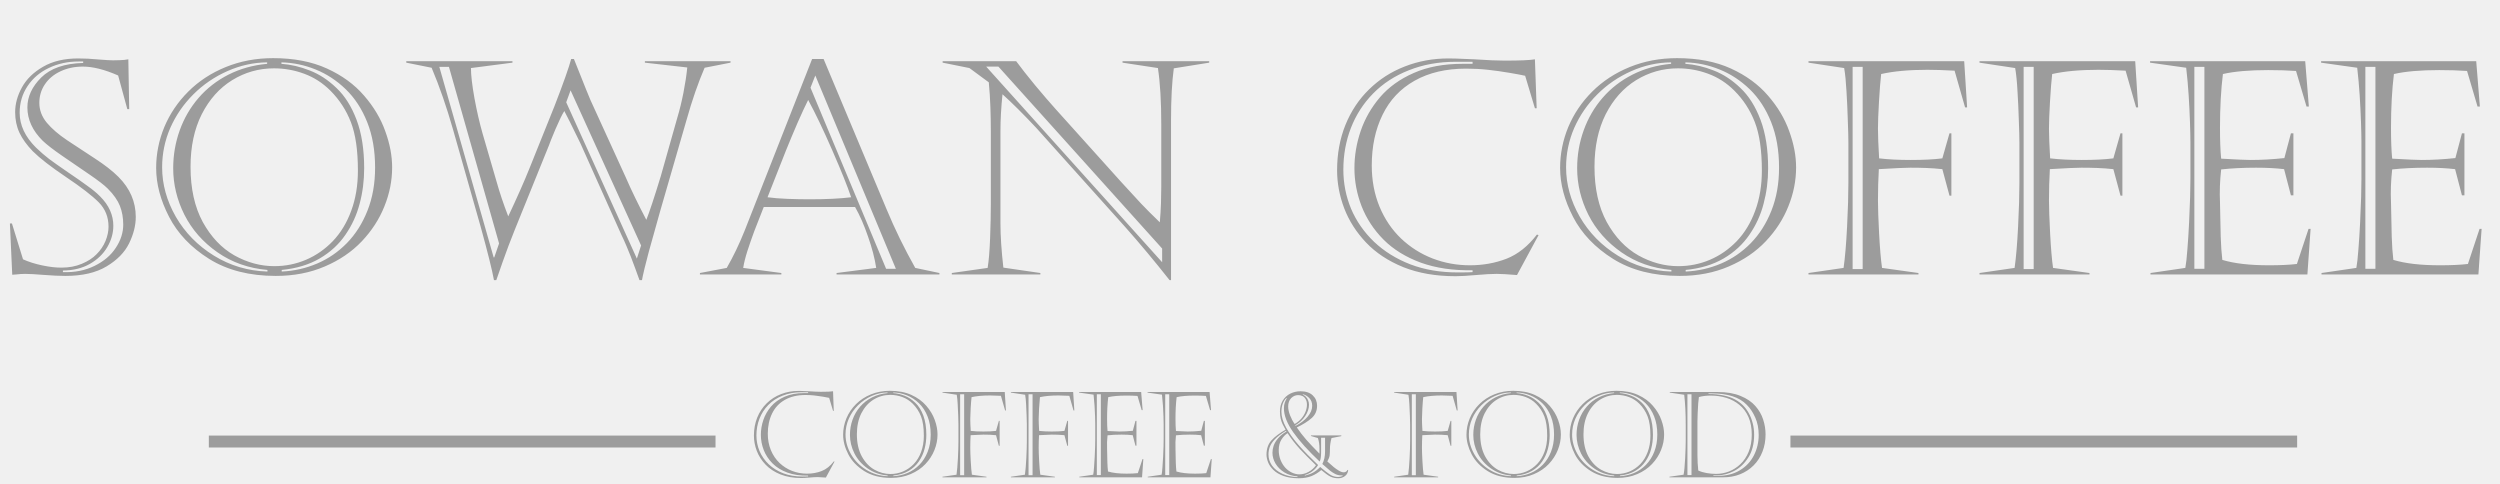
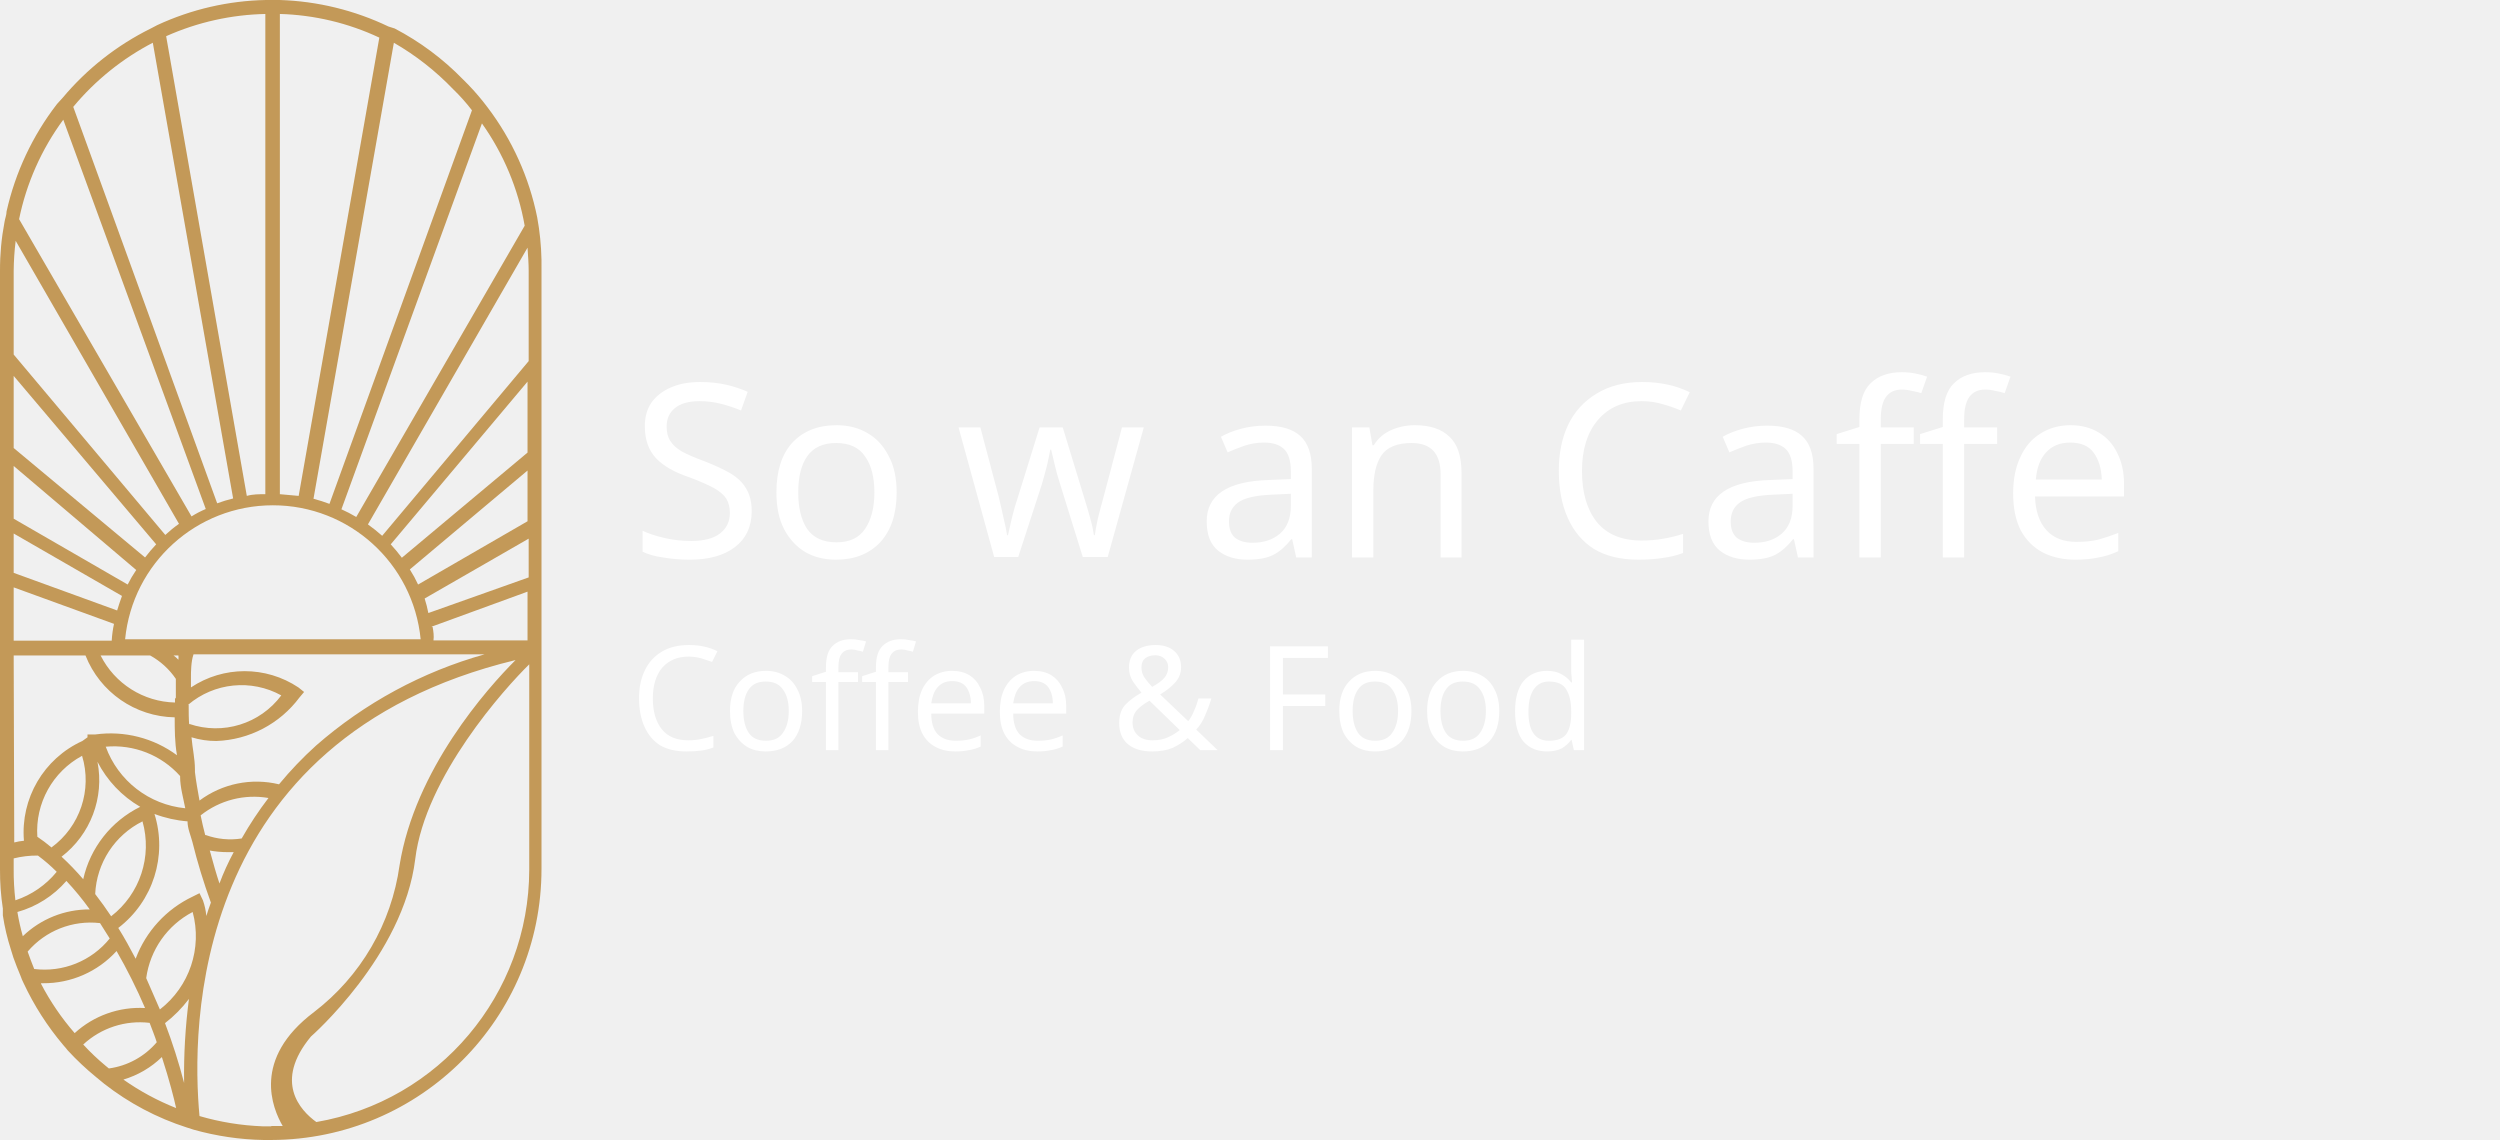
- <svg xmlns="http://www.w3.org/2000/svg" width="419" height="81" viewBox="0 0 419 81" fill="none">
-   <path d="M35 74L119.921 74" stroke="#9C9C9C" stroke-width="2" stroke-miterlimit="10" />
-   <path d="M300.079 74H385" stroke="#9C9C9C" stroke-width="2" stroke-miterlimit="10" />
-   <path d="M135.439 65.742H134.297C133.164 65.742 132.122 65.931 131.172 66.309C130.228 66.68 129.427 67.201 128.77 67.871C128.118 68.535 127.624 69.303 127.285 70.176C126.947 71.048 126.777 71.982 126.777 72.978C126.777 73.89 126.95 74.762 127.295 75.596C127.646 76.422 128.161 77.162 128.838 77.812C129.521 78.457 130.335 78.962 131.279 79.326C132.223 79.684 133.278 79.863 134.443 79.863C134.964 79.863 135.296 79.857 135.439 79.844V79.717C134.144 79.743 132.988 79.574 131.973 79.209C130.964 78.838 130.13 78.324 129.473 77.666C128.815 77.002 128.324 76.253 127.998 75.42C127.679 74.587 127.52 73.74 127.52 72.881C127.52 72.034 127.66 71.201 127.939 70.381C128.219 69.561 128.649 68.809 129.229 68.125C129.814 67.441 130.57 66.898 131.494 66.494C132.419 66.084 133.506 65.879 134.756 65.879H135.439V65.742ZM139.863 77.363L138.418 80.039C137.793 79.987 137.34 79.961 137.061 79.961C136.715 79.961 136.25 79.987 135.664 80.039C135.078 80.091 134.622 80.117 134.297 80.117C132.982 80.117 131.816 79.915 130.801 79.512C129.792 79.102 128.958 78.551 128.301 77.861C127.643 77.165 127.155 76.4 126.836 75.566C126.517 74.727 126.357 73.877 126.357 73.018C126.357 71.917 126.543 70.905 126.914 69.981C127.292 69.049 127.822 68.252 128.506 67.588C129.189 66.917 129.987 66.406 130.898 66.055C131.81 65.697 132.79 65.518 133.838 65.518C134.111 65.518 134.284 65.521 134.355 65.527C134.427 65.527 134.583 65.534 134.824 65.547C135.065 65.553 135.309 65.563 135.557 65.576C136.436 65.635 137.109 65.664 137.578 65.664C138.62 65.664 139.3 65.635 139.619 65.576L139.736 68.857H139.619L138.965 66.68C138.77 66.634 138.424 66.569 137.93 66.484C137.435 66.4 136.95 66.331 136.475 66.279C136.006 66.227 135.514 66.201 135 66.201C133.659 66.201 132.51 66.471 131.553 67.012C130.602 67.546 129.886 68.307 129.404 69.297C128.923 70.28 128.682 71.413 128.682 72.695C128.682 73.691 128.854 74.609 129.199 75.449C129.544 76.283 130.026 76.995 130.645 77.588C131.263 78.174 131.966 78.62 132.754 78.926C133.548 79.232 134.385 79.385 135.264 79.385C136.136 79.385 136.953 79.238 137.715 78.945C138.477 78.646 139.157 78.106 139.756 77.324L139.863 77.363ZM149.15 65.498C150.537 65.498 151.738 65.729 152.754 66.191C153.77 66.654 154.6 67.259 155.244 68.008C155.895 68.757 156.37 69.554 156.67 70.4C156.976 71.24 157.129 72.047 157.129 72.822C157.129 73.708 156.956 74.577 156.611 75.43C156.273 76.283 155.768 77.064 155.098 77.773C154.434 78.477 153.607 79.04 152.617 79.463C151.634 79.886 150.537 80.098 149.326 80.098C147.575 80.098 146.09 79.72 144.873 78.965C143.656 78.203 142.757 77.262 142.178 76.143C141.598 75.023 141.309 73.929 141.309 72.861C141.309 71.917 141.491 71.003 141.855 70.117C142.227 69.232 142.76 68.441 143.457 67.744C144.16 67.041 145 66.491 145.977 66.094C146.953 65.697 148.011 65.498 149.15 65.498ZM149.209 66.182C148.2 66.182 147.266 66.445 146.406 66.973C145.553 67.5 144.873 68.262 144.365 69.258C143.864 70.254 143.613 71.429 143.613 72.783C143.613 74.242 143.887 75.475 144.434 76.484C144.987 77.487 145.693 78.232 146.553 78.721C147.419 79.203 148.311 79.443 149.229 79.443C149.977 79.443 150.687 79.3 151.357 79.014C152.028 78.727 152.627 78.311 153.154 77.764C153.682 77.21 154.092 76.533 154.385 75.732C154.684 74.925 154.834 74.027 154.834 73.037C154.834 71.683 154.678 70.602 154.365 69.795C154.053 68.988 153.594 68.281 152.988 67.676C152.474 67.162 151.888 66.784 151.23 66.543C150.579 66.302 149.906 66.182 149.209 66.182ZM149.707 65.781V65.879C150.339 65.924 150.973 66.074 151.611 66.328C152.249 66.576 152.845 66.966 153.398 67.5C153.958 68.027 154.408 68.74 154.746 69.639C155.085 70.537 155.254 71.618 155.254 72.881C155.254 73.708 155.153 74.499 154.951 75.254C154.756 76.009 154.437 76.706 153.994 77.344C153.558 77.982 152.985 78.509 152.275 78.926C151.566 79.342 150.716 79.6 149.727 79.697V79.805C150.56 79.766 151.351 79.587 152.1 79.268C152.848 78.949 153.512 78.493 154.092 77.9C154.678 77.301 155.14 76.572 155.479 75.713C155.817 74.853 155.986 73.897 155.986 72.842C155.986 71.689 155.811 70.674 155.459 69.795C155.107 68.909 154.629 68.174 154.023 67.588C153.418 67.002 152.744 66.559 152.002 66.26C151.266 65.96 150.501 65.801 149.707 65.781ZM148.75 65.879V65.781C147.839 65.788 146.95 65.983 146.084 66.367C145.218 66.751 144.456 67.272 143.799 67.93C143.141 68.587 142.627 69.336 142.256 70.176C141.891 71.016 141.709 71.898 141.709 72.822C141.709 73.955 142.015 75.059 142.627 76.133C143.245 77.201 144.098 78.07 145.186 78.74C146.273 79.411 147.467 79.766 148.77 79.805V79.697C147.507 79.587 146.39 79.193 145.42 78.516C144.45 77.838 143.711 76.999 143.203 75.996C142.702 74.993 142.451 73.955 142.451 72.881C142.451 71.995 142.598 71.146 142.891 70.332C143.184 69.518 143.607 68.792 144.16 68.154C144.714 67.516 145.381 66.999 146.162 66.602C146.95 66.204 147.812 65.963 148.75 65.879ZM160.918 66.084V79.639H161.592V66.084H160.918ZM157.959 65.703H168.398L168.594 68.799H168.457L167.754 66.338C167.031 66.299 166.426 66.279 165.938 66.279C164.707 66.279 163.672 66.374 162.832 66.562C162.78 67.012 162.731 67.63 162.686 68.418C162.64 69.206 162.617 69.808 162.617 70.225C162.617 70.68 162.643 71.344 162.695 72.217C163.301 72.288 164.007 72.324 164.814 72.324C165.667 72.324 166.374 72.288 166.934 72.217L167.412 70.537H167.539V74.717H167.412L166.934 72.939C166.562 72.9 166.204 72.874 165.859 72.861C165.521 72.848 165.166 72.842 164.795 72.842C164.443 72.842 163.737 72.874 162.676 72.939C162.637 73.623 162.617 74.323 162.617 75.039C162.617 75.54 162.643 76.286 162.695 77.275C162.747 78.258 162.812 79.02 162.891 79.561L165.332 79.902V80H157.959V79.902L160.312 79.561C160.41 78.877 160.488 77.956 160.547 76.797C160.605 75.638 160.635 74.665 160.635 73.877V71.162C160.635 70.824 160.622 70.326 160.596 69.668C160.576 69.004 160.547 68.359 160.508 67.734C160.475 67.103 160.423 66.579 160.352 66.162L157.959 65.801V65.703ZM172.383 66.084V79.639H173.057V66.084H172.383ZM169.424 65.703H179.863L180.059 68.799H179.922L179.219 66.338C178.496 66.299 177.891 66.279 177.402 66.279C176.172 66.279 175.137 66.374 174.297 66.562C174.245 67.012 174.196 67.63 174.15 68.418C174.105 69.206 174.082 69.808 174.082 70.225C174.082 70.68 174.108 71.344 174.16 72.217C174.766 72.288 175.472 72.324 176.279 72.324C177.132 72.324 177.839 72.288 178.398 72.217L178.877 70.537H179.004V74.717H178.877L178.398 72.939C178.027 72.9 177.669 72.874 177.324 72.861C176.986 72.848 176.631 72.842 176.26 72.842C175.908 72.842 175.202 72.874 174.141 72.939C174.102 73.623 174.082 74.323 174.082 75.039C174.082 75.54 174.108 76.286 174.16 77.275C174.212 78.258 174.277 79.02 174.355 79.561L176.797 79.902V80H169.424V79.902L171.777 79.561C171.875 78.877 171.953 77.956 172.012 76.797C172.07 75.638 172.1 74.665 172.1 73.877V71.162C172.1 70.824 172.087 70.326 172.061 69.668C172.041 69.004 172.012 68.359 171.973 67.734C171.94 67.103 171.888 66.579 171.816 66.162L169.424 65.801V65.703ZM183.828 66.084V79.619H184.502V66.084H183.828ZM180.859 65.801V65.703H191.26L191.504 68.74H191.348L190.645 66.357C190.091 66.318 189.469 66.299 188.779 66.299C187.523 66.299 186.51 66.387 185.742 66.562C185.612 67.617 185.547 68.822 185.547 70.176C185.547 71.022 185.573 71.709 185.625 72.236C186.654 72.295 187.308 72.324 187.588 72.324C188.324 72.324 189.082 72.282 189.863 72.197L190.303 70.537H190.469V74.697H190.303L189.844 72.939C189.277 72.874 188.652 72.842 187.969 72.842C187.109 72.842 186.328 72.881 185.625 72.959C185.54 73.714 185.514 74.453 185.547 75.176C185.56 76.1 185.576 76.865 185.596 77.471C185.615 78.07 185.651 78.587 185.703 79.023C186.497 79.264 187.539 79.385 188.828 79.385C189.57 79.385 190.195 79.356 190.703 79.297L191.484 76.943H191.621L191.406 80H180.889V79.902L183.223 79.561C183.275 79.294 183.32 78.887 183.359 78.34C183.405 77.793 183.444 77.181 183.477 76.504C183.509 75.82 183.532 75.251 183.545 74.795C183.558 74.333 183.564 73.929 183.564 73.584V71.123C183.564 70.811 183.555 70.368 183.535 69.795C183.516 69.216 183.486 68.617 183.447 67.998C183.408 67.38 183.353 66.761 183.281 66.143L180.859 65.801ZM195.293 66.084V79.619H195.967V66.084H195.293ZM192.324 65.801V65.703H202.725L202.969 68.74H202.812L202.109 66.357C201.556 66.318 200.934 66.299 200.244 66.299C198.988 66.299 197.975 66.387 197.207 66.562C197.077 67.617 197.012 68.822 197.012 70.176C197.012 71.022 197.038 71.709 197.09 72.236C198.118 72.295 198.773 72.324 199.053 72.324C199.788 72.324 200.547 72.282 201.328 72.197L201.768 70.537H201.934V74.697H201.768L201.309 72.939C200.742 72.874 200.117 72.842 199.434 72.842C198.574 72.842 197.793 72.881 197.09 72.959C197.005 73.714 196.979 74.453 197.012 75.176C197.025 76.1 197.041 76.865 197.061 77.471C197.08 78.07 197.116 78.587 197.168 79.023C197.962 79.264 199.004 79.385 200.293 79.385C201.035 79.385 201.66 79.356 202.168 79.297L202.949 76.943H203.086L202.871 80H192.354V79.902L194.688 79.561C194.74 79.294 194.785 78.887 194.824 78.34C194.87 77.793 194.909 77.181 194.941 76.504C194.974 75.82 194.997 75.251 195.01 74.795C195.023 74.333 195.029 73.929 195.029 73.584V71.123C195.029 70.811 195.02 70.368 195 69.795C194.98 69.216 194.951 68.617 194.912 67.998C194.873 67.38 194.818 66.761 194.746 66.143L192.324 65.801ZM224.805 73.096L223.164 73.418C222.988 74.062 222.9 74.655 222.9 75.195C222.9 75.618 222.884 75.983 222.852 76.289C222.819 76.588 222.689 76.94 222.461 77.344C222.936 77.767 223.298 78.083 223.545 78.291C223.792 78.493 224.072 78.688 224.385 78.877C224.697 79.066 224.971 79.16 225.205 79.16C225.329 79.16 225.452 79.128 225.576 79.062C225.7 78.997 225.788 78.897 225.84 78.76H225.957C225.918 79.209 225.736 79.554 225.41 79.795C225.091 80.036 224.72 80.156 224.297 80.156C223.809 80.156 223.372 80.065 222.988 79.883C222.611 79.694 222.096 79.326 221.445 78.779C220.97 79.196 220.43 79.531 219.824 79.785C219.219 80.033 218.496 80.156 217.656 80.156C216.66 80.156 215.807 80.026 215.098 79.766C214.395 79.505 213.835 79.17 213.418 78.76C213.001 78.35 212.705 77.92 212.529 77.471C212.354 77.015 212.266 76.592 212.266 76.201C212.266 75.225 212.539 74.43 213.086 73.818C213.639 73.206 214.43 72.607 215.459 72.022C215.251 71.644 215.081 71.325 214.951 71.064C214.827 70.797 214.723 70.492 214.639 70.147C214.561 69.801 214.521 69.408 214.521 68.965C214.521 68.268 214.674 67.663 214.98 67.148C215.293 66.634 215.713 66.243 216.24 65.977C216.774 65.71 217.354 65.576 217.979 65.576C218.857 65.576 219.538 65.807 220.02 66.269C220.501 66.725 220.742 67.301 220.742 67.998C220.742 68.851 220.433 69.547 219.814 70.088C219.202 70.628 218.379 71.146 217.344 71.641C217.839 72.363 218.366 73.047 218.926 73.691C219.492 74.329 220.231 75.111 221.143 76.035V75.156C221.143 74.505 221.055 73.926 220.879 73.418L219.717 73.076V72.978H224.805V73.096ZM217.578 66.221C217.122 66.221 216.729 66.39 216.396 66.728C216.064 67.067 215.898 67.539 215.898 68.144C215.898 68.568 215.999 69.046 216.201 69.58C216.403 70.107 216.663 70.602 216.982 71.064C217.425 70.811 217.799 70.508 218.105 70.156C218.411 69.798 218.643 69.421 218.799 69.023C218.962 68.62 219.043 68.219 219.043 67.822C219.043 67.464 218.975 67.165 218.838 66.924C218.708 66.676 218.532 66.497 218.311 66.387C218.096 66.276 217.852 66.221 217.578 66.221ZM221.416 73.359V75.859C221.416 76.523 221.338 77.025 221.182 77.363C219.255 75.547 217.773 73.903 216.738 72.432C215.703 70.954 215.186 69.629 215.186 68.457C215.186 68.079 215.231 67.757 215.322 67.49C215.413 67.217 215.534 66.966 215.684 66.738H215.557C215.309 66.986 215.114 67.311 214.971 67.715C214.834 68.112 214.766 68.548 214.766 69.023C214.766 69.818 215.029 70.7 215.557 71.67C216.084 72.633 216.794 73.623 217.686 74.639C218.584 75.654 219.661 76.755 220.918 77.939C220.417 78.747 219.671 79.307 218.682 79.619L218.701 79.717C219.248 79.58 219.72 79.401 220.117 79.18C220.514 78.952 220.895 78.646 221.26 78.262C221.943 78.841 222.493 79.268 222.91 79.541C223.327 79.808 223.783 79.941 224.277 79.941C224.479 79.941 224.727 79.886 225.02 79.775V79.678H224.766C224.453 79.678 224.141 79.606 223.828 79.463C223.522 79.313 223.219 79.121 222.92 78.887C222.627 78.646 222.194 78.272 221.621 77.764C221.927 77.184 222.08 76.484 222.08 75.664V73.359H221.416ZM218.34 66.064V66.143C218.529 66.214 218.704 66.335 218.867 66.504C219.03 66.673 219.157 66.875 219.248 67.109C219.339 67.337 219.385 67.581 219.385 67.842C219.385 68.467 219.176 69.095 218.76 69.727C218.35 70.358 217.79 70.876 217.08 71.279L217.139 71.377C217.979 70.947 218.652 70.433 219.16 69.834C219.668 69.235 219.922 68.63 219.922 68.018C219.922 67.484 219.759 67.051 219.434 66.719C219.108 66.38 218.743 66.162 218.34 66.064ZM215.801 72.598C215.43 72.819 215.088 73.174 214.775 73.662C214.469 74.15 214.316 74.743 214.316 75.439C214.316 76.006 214.411 76.54 214.6 77.041C214.795 77.542 215.055 77.978 215.381 78.35C215.713 78.714 216.087 78.997 216.504 79.199C216.927 79.401 217.354 79.502 217.783 79.502C218.298 79.502 218.805 79.365 219.307 79.092C219.814 78.818 220.231 78.447 220.557 77.978C219.515 76.969 218.617 76.061 217.861 75.254C217.113 74.44 216.426 73.555 215.801 72.598ZM215.605 72.324L215.537 72.197C214.723 72.692 214.102 73.164 213.672 73.613C213.249 74.062 212.962 74.495 212.812 74.912C212.669 75.322 212.598 75.739 212.598 76.162C212.598 76.846 212.796 77.471 213.193 78.037C213.597 78.597 214.173 79.053 214.922 79.404C215.677 79.749 216.523 79.935 217.461 79.961V79.844C216.628 79.785 215.892 79.561 215.254 79.17C214.622 78.779 214.131 78.288 213.779 77.695C213.434 77.103 213.262 76.497 213.262 75.879C213.262 75.495 213.33 75.098 213.467 74.688C213.61 74.277 213.861 73.864 214.219 73.447C214.583 73.024 215.046 72.65 215.605 72.324ZM236.621 66.084V79.639H237.295V66.084H236.621ZM233.662 65.703H244.102L244.297 68.799H244.16L243.457 66.338C242.734 66.299 242.129 66.279 241.641 66.279C240.41 66.279 239.375 66.374 238.535 66.562C238.483 67.012 238.434 67.63 238.389 68.418C238.343 69.206 238.32 69.808 238.32 70.225C238.32 70.68 238.346 71.344 238.398 72.217C239.004 72.288 239.71 72.324 240.518 72.324C241.37 72.324 242.077 72.288 242.637 72.217L243.115 70.537H243.242V74.717H243.115L242.637 72.939C242.266 72.9 241.908 72.874 241.562 72.861C241.224 72.848 240.869 72.842 240.498 72.842C240.146 72.842 239.44 72.874 238.379 72.939C238.34 73.623 238.32 74.323 238.32 75.039C238.32 75.54 238.346 76.286 238.398 77.275C238.451 78.258 238.516 79.02 238.594 79.561L241.035 79.902V80H233.662V79.902L236.016 79.561C236.113 78.877 236.191 77.956 236.25 76.797C236.309 75.638 236.338 74.665 236.338 73.877V71.162C236.338 70.824 236.325 70.326 236.299 69.668C236.279 69.004 236.25 68.359 236.211 67.734C236.178 67.103 236.126 66.579 236.055 66.162L233.662 65.801V65.703ZM253.623 65.498C255.01 65.498 256.211 65.729 257.227 66.191C258.242 66.654 259.072 67.259 259.717 68.008C260.368 68.757 260.843 69.554 261.143 70.4C261.449 71.24 261.602 72.047 261.602 72.822C261.602 73.708 261.429 74.577 261.084 75.43C260.745 76.283 260.241 77.064 259.57 77.773C258.906 78.477 258.079 79.04 257.09 79.463C256.107 79.886 255.01 80.098 253.799 80.098C252.048 80.098 250.563 79.72 249.346 78.965C248.128 78.203 247.23 77.262 246.65 76.143C246.071 75.023 245.781 73.929 245.781 72.861C245.781 71.917 245.964 71.003 246.328 70.117C246.699 69.232 247.233 68.441 247.93 67.744C248.633 67.041 249.473 66.491 250.449 66.094C251.426 65.697 252.484 65.498 253.623 65.498ZM253.682 66.182C252.673 66.182 251.738 66.445 250.879 66.973C250.026 67.5 249.346 68.262 248.838 69.258C248.337 70.254 248.086 71.429 248.086 72.783C248.086 74.242 248.359 75.475 248.906 76.484C249.46 77.487 250.166 78.232 251.025 78.721C251.891 79.203 252.783 79.443 253.701 79.443C254.45 79.443 255.16 79.3 255.83 79.014C256.501 78.727 257.1 78.311 257.627 77.764C258.154 77.21 258.564 76.533 258.857 75.732C259.157 74.925 259.307 74.027 259.307 73.037C259.307 71.683 259.15 70.602 258.838 69.795C258.525 68.988 258.066 68.281 257.461 67.676C256.947 67.162 256.361 66.784 255.703 66.543C255.052 66.302 254.378 66.182 253.682 66.182ZM254.18 65.781V65.879C254.811 65.924 255.446 66.074 256.084 66.328C256.722 66.576 257.318 66.966 257.871 67.5C258.431 68.027 258.88 68.74 259.219 69.639C259.557 70.537 259.727 71.618 259.727 72.881C259.727 73.708 259.626 74.499 259.424 75.254C259.229 76.009 258.91 76.706 258.467 77.344C258.031 77.982 257.458 78.509 256.748 78.926C256.038 79.342 255.189 79.6 254.199 79.697V79.805C255.033 79.766 255.824 79.587 256.572 79.268C257.321 78.949 257.985 78.493 258.564 77.9C259.15 77.301 259.613 76.572 259.951 75.713C260.29 74.853 260.459 73.897 260.459 72.842C260.459 71.689 260.283 70.674 259.932 69.795C259.58 68.909 259.102 68.174 258.496 67.588C257.891 67.002 257.217 66.559 256.475 66.26C255.739 65.96 254.974 65.801 254.18 65.781ZM253.223 65.879V65.781C252.311 65.788 251.423 65.983 250.557 66.367C249.691 66.751 248.929 67.272 248.271 67.93C247.614 68.587 247.1 69.336 246.729 70.176C246.364 71.016 246.182 71.898 246.182 72.822C246.182 73.955 246.488 75.059 247.1 76.133C247.718 77.201 248.571 78.07 249.658 78.74C250.745 79.411 251.94 79.766 253.242 79.805V79.697C251.979 79.587 250.863 79.193 249.893 78.516C248.923 77.838 248.184 76.999 247.676 75.996C247.174 74.993 246.924 73.955 246.924 72.881C246.924 71.995 247.07 71.146 247.363 70.332C247.656 69.518 248.079 68.792 248.633 68.154C249.186 67.516 249.854 66.999 250.635 66.602C251.423 66.204 252.285 65.963 253.223 65.879ZM270.928 65.498C272.314 65.498 273.516 65.729 274.531 66.191C275.547 66.654 276.377 67.259 277.021 68.008C277.673 68.757 278.148 69.554 278.447 70.4C278.753 71.24 278.906 72.047 278.906 72.822C278.906 73.708 278.734 74.577 278.389 75.43C278.05 76.283 277.546 77.064 276.875 77.773C276.211 78.477 275.384 79.04 274.395 79.463C273.411 79.886 272.314 80.098 271.104 80.098C269.352 80.098 267.868 79.72 266.65 78.965C265.433 78.203 264.535 77.262 263.955 76.143C263.376 75.023 263.086 73.929 263.086 72.861C263.086 71.917 263.268 71.003 263.633 70.117C264.004 69.232 264.538 68.441 265.234 67.744C265.938 67.041 266.777 66.491 267.754 66.094C268.73 65.697 269.788 65.498 270.928 65.498ZM270.986 66.182C269.977 66.182 269.043 66.445 268.184 66.973C267.331 67.5 266.65 68.262 266.143 69.258C265.641 70.254 265.391 71.429 265.391 72.783C265.391 74.242 265.664 75.475 266.211 76.484C266.764 77.487 267.471 78.232 268.33 78.721C269.196 79.203 270.088 79.443 271.006 79.443C271.755 79.443 272.464 79.3 273.135 79.014C273.805 78.727 274.404 78.311 274.932 77.764C275.459 77.21 275.869 76.533 276.162 75.732C276.462 74.925 276.611 74.027 276.611 73.037C276.611 71.683 276.455 70.602 276.143 69.795C275.83 68.988 275.371 68.281 274.766 67.676C274.251 67.162 273.665 66.784 273.008 66.543C272.357 66.302 271.683 66.182 270.986 66.182ZM271.484 65.781V65.879C272.116 65.924 272.751 66.074 273.389 66.328C274.027 66.576 274.622 66.966 275.176 67.5C275.736 68.027 276.185 68.74 276.523 69.639C276.862 70.537 277.031 71.618 277.031 72.881C277.031 73.708 276.93 74.499 276.729 75.254C276.533 76.009 276.214 76.706 275.771 77.344C275.335 77.982 274.762 78.509 274.053 78.926C273.343 79.342 272.493 79.6 271.504 79.697V79.805C272.337 79.766 273.128 79.587 273.877 79.268C274.626 78.949 275.29 78.493 275.869 77.9C276.455 77.301 276.917 76.572 277.256 75.713C277.594 74.853 277.764 73.897 277.764 72.842C277.764 71.689 277.588 70.674 277.236 69.795C276.885 68.909 276.406 68.174 275.801 67.588C275.195 67.002 274.521 66.559 273.779 66.26C273.044 65.96 272.279 65.801 271.484 65.781ZM270.527 65.879V65.781C269.616 65.788 268.727 65.983 267.861 66.367C266.995 66.751 266.234 67.272 265.576 67.93C264.919 68.587 264.404 69.336 264.033 70.176C263.669 71.016 263.486 71.898 263.486 72.822C263.486 73.955 263.792 75.059 264.404 76.133C265.023 77.201 265.876 78.07 266.963 78.74C268.05 79.411 269.245 79.766 270.547 79.805V79.697C269.284 79.587 268.167 79.193 267.197 78.516C266.227 77.838 265.488 76.999 264.98 75.996C264.479 74.993 264.229 73.955 264.229 72.881C264.229 71.995 264.375 71.146 264.668 70.332C264.961 69.518 265.384 68.792 265.938 68.154C266.491 67.516 267.158 66.999 267.939 66.602C268.727 66.204 269.59 65.963 270.527 65.879ZM279.854 65.703H287.891C289.388 65.703 290.661 65.921 291.709 66.357C292.764 66.787 293.594 67.35 294.199 68.047C294.811 68.743 295.247 69.502 295.508 70.322C295.775 71.143 295.908 71.976 295.908 72.822C295.908 73.851 295.736 74.808 295.391 75.693C295.052 76.572 294.561 77.337 293.916 77.988C293.278 78.633 292.523 79.131 291.65 79.482C290.785 79.828 289.831 80 288.789 80H279.795V79.902L282.168 79.561C282.279 79.007 282.367 78.092 282.432 76.816C282.497 75.534 282.529 74.528 282.529 73.799V71.24C282.529 69.346 282.445 67.653 282.275 66.162L279.854 65.801V65.703ZM284.492 70.596V76.299C284.492 77.139 284.538 77.992 284.629 78.857C285.046 79.053 285.518 79.196 286.045 79.287C286.572 79.378 287.1 79.424 287.627 79.424C288.356 79.424 289.076 79.287 289.785 79.014C290.495 78.734 291.133 78.324 291.699 77.783C292.272 77.243 292.731 76.556 293.076 75.723C293.421 74.883 293.594 73.922 293.594 72.842C293.594 71.709 293.411 70.729 293.047 69.902C292.682 69.069 292.178 68.389 291.533 67.861C290.895 67.328 290.163 66.934 289.336 66.68C288.509 66.426 287.64 66.299 286.729 66.299C285.993 66.299 285.329 66.38 284.736 66.543C284.697 66.79 284.658 67.145 284.619 67.607C284.587 68.063 284.557 68.6 284.531 69.219C284.505 69.837 284.492 70.296 284.492 70.596ZM282.812 66.084V79.619H283.496V66.084H282.812ZM286.348 65.938V66.035C287.292 66.035 288.138 66.117 288.887 66.279C289.642 66.442 290.273 66.663 290.781 66.943C291.296 67.223 291.738 67.549 292.109 67.92C292.493 68.304 292.822 68.747 293.096 69.248C293.376 69.749 293.594 70.306 293.75 70.918C293.913 71.53 293.994 72.178 293.994 72.861C293.994 74.378 293.669 75.651 293.018 76.68C292.367 77.708 291.566 78.463 290.615 78.945C289.665 79.421 288.763 79.658 287.91 79.658H287.168V79.756H287.91C289.329 79.756 290.557 79.447 291.592 78.828C292.633 78.203 293.421 77.367 293.955 76.318C294.489 75.264 294.756 74.124 294.756 72.9C294.756 71.807 294.564 70.833 294.18 69.981C293.802 69.121 293.327 68.408 292.754 67.842C291.523 66.572 289.583 65.938 286.934 65.938H286.348Z" fill="#9C9C9C" />
-   <path d="M13.94 10.307H13.159C11.369 10.307 9.717 10.665 8.203 11.381C6.689 12.097 5.493 13.114 4.614 14.433C3.735 15.751 3.296 17.24 3.296 18.9C3.296 20.967 4.199 22.904 6.006 24.711C6.803 25.476 7.544 26.119 8.228 26.64C8.927 27.16 9.977 27.901 11.377 28.861C12.777 29.805 13.892 30.587 14.722 31.205C15.568 31.807 16.26 32.385 16.797 32.938C18.262 34.403 18.994 36.039 18.994 37.846C18.994 39.083 18.652 40.279 17.969 41.435C17.301 42.574 16.325 43.51 15.039 44.242C13.77 44.958 12.272 45.325 10.547 45.341V45.609C12.533 45.675 14.299 45.325 15.845 44.56C17.407 43.795 18.595 42.785 19.409 41.532C20.239 40.279 20.654 38.985 20.654 37.65C20.654 36.495 20.467 35.445 20.093 34.501C19.718 33.557 19.035 32.589 18.042 31.596C17.472 31.026 16.447 30.237 14.966 29.227C13.485 28.202 11.987 27.177 10.474 26.151C8.96 25.11 7.853 24.255 7.153 23.588C5.444 21.895 4.59 20.032 4.59 17.997C4.59 16.207 5.363 14.538 6.909 12.992C8.472 11.446 10.815 10.632 13.94 10.551V10.307ZM2.002 37.455L3.857 43.461C4.785 43.884 5.868 44.226 7.104 44.486C8.358 44.747 9.44 44.869 10.352 44.852C11.572 44.852 12.687 44.641 13.696 44.218C14.722 43.795 15.552 43.258 16.186 42.606C16.838 41.955 17.334 41.223 17.676 40.409C18.018 39.579 18.189 38.773 18.189 37.992C18.189 36.381 17.643 35.022 16.553 33.915C15.462 32.808 13.631 31.392 11.06 29.667C8.504 27.942 6.649 26.501 5.493 25.346C4.5 24.32 3.76 23.295 3.271 22.27C2.783 21.228 2.539 20.072 2.539 18.803C2.539 17.403 2.922 16.011 3.687 14.628C4.452 13.245 5.632 12.097 7.227 11.185C8.822 10.258 10.783 9.794 13.11 9.794C14.168 9.794 15.291 9.851 16.48 9.965C17.668 10.062 18.49 10.111 18.945 10.111C19.336 10.095 19.702 10.087 20.044 10.087C20.386 10.071 20.654 10.054 20.85 10.038C21.061 10.005 21.281 9.973 21.509 9.94L21.655 18.29H21.338L19.8 12.65C17.537 11.658 15.568 11.161 13.892 11.161C12.492 11.161 11.23 11.43 10.107 11.967C9.001 12.488 8.138 13.212 7.52 14.14C6.901 15.051 6.592 16.085 6.592 17.24C6.592 18.445 7.007 19.551 7.837 20.561C8.667 21.553 9.798 22.53 11.23 23.49C12.679 24.451 14.225 25.468 15.869 26.542C17.529 27.616 18.856 28.65 19.849 29.643C21.785 31.579 22.754 33.817 22.754 36.356C22.754 37.789 22.38 39.27 21.631 40.8C20.882 42.313 19.621 43.599 17.847 44.657C16.073 45.715 13.778 46.244 10.962 46.244C9.969 46.244 8.757 46.187 7.324 46.073C5.908 45.959 4.867 45.902 4.199 45.902C3.89 45.902 3.646 45.91 3.467 45.927C3.304 45.943 3.044 45.967 2.686 46C2.327 46.033 2.116 46.049 2.051 46.049L1.66 37.455H2.002ZM45.776 9.745C49.243 9.745 52.246 10.323 54.785 11.479C57.324 12.634 59.399 14.148 61.011 16.02C62.638 17.891 63.827 19.885 64.575 22.001C65.34 24.101 65.723 26.119 65.723 28.056C65.723 30.269 65.291 32.442 64.429 34.574C63.582 36.706 62.321 38.66 60.645 40.434C58.984 42.191 56.917 43.599 54.443 44.657C51.986 45.715 49.243 46.244 46.216 46.244C41.838 46.244 38.127 45.3 35.083 43.412C32.039 41.508 29.793 39.156 28.345 36.356C26.896 33.557 26.172 30.823 26.172 28.153C26.172 25.793 26.628 23.506 27.539 21.293C28.467 19.079 29.801 17.102 31.543 15.36C33.301 13.602 35.4 12.227 37.842 11.234C40.283 10.242 42.928 9.745 45.776 9.745ZM45.923 11.454C43.4 11.454 41.065 12.113 38.916 13.432C36.784 14.75 35.083 16.654 33.813 19.145C32.56 21.635 31.934 24.573 31.934 27.958C31.934 31.604 32.617 34.688 33.984 37.211C35.368 39.717 37.134 41.581 39.282 42.802C41.447 44.006 43.677 44.608 45.972 44.608C47.843 44.608 49.617 44.25 51.294 43.534C52.97 42.818 54.468 41.776 55.786 40.409C57.105 39.026 58.13 37.333 58.862 35.331C59.611 33.313 59.985 31.067 59.985 28.593C59.985 25.207 59.595 22.506 58.813 20.487C58.032 18.469 56.885 16.703 55.371 15.19C54.085 13.904 52.62 12.96 50.977 12.357C49.349 11.755 47.664 11.454 45.923 11.454ZM47.168 10.453V10.697C48.747 10.811 50.334 11.185 51.929 11.82C53.524 12.439 55.013 13.415 56.397 14.75C57.796 16.068 58.919 17.851 59.766 20.097C60.612 22.343 61.035 25.045 61.035 28.202C61.035 30.269 60.783 32.247 60.278 34.135C59.79 36.023 58.992 37.764 57.886 39.359C56.795 40.954 55.363 42.273 53.589 43.315C51.815 44.356 49.691 44.999 47.217 45.243V45.512C49.3 45.414 51.278 44.967 53.149 44.169C55.021 43.371 56.681 42.232 58.13 40.751C59.595 39.254 60.75 37.431 61.597 35.282C62.443 33.134 62.866 30.741 62.866 28.105C62.866 25.224 62.427 22.685 61.548 20.487C60.669 18.274 59.473 16.435 57.959 14.97C56.445 13.505 54.761 12.398 52.905 11.649C51.066 10.901 49.154 10.502 47.168 10.453ZM44.775 10.697V10.453C42.497 10.469 40.275 10.958 38.11 11.918C35.946 12.878 34.041 14.18 32.398 15.824C30.754 17.468 29.468 19.34 28.54 21.439C27.629 23.539 27.173 25.744 27.173 28.056C27.173 30.888 27.938 33.647 29.468 36.332C31.014 39.001 33.146 41.174 35.864 42.851C38.582 44.527 41.569 45.414 44.824 45.512V45.243C41.667 44.967 38.875 43.982 36.45 42.289C34.025 40.596 32.178 38.497 30.908 35.99C29.655 33.484 29.028 30.888 29.028 28.202C29.028 25.989 29.395 23.865 30.127 21.83C30.859 19.796 31.917 17.981 33.301 16.386C34.684 14.791 36.352 13.497 38.306 12.504C40.275 11.511 42.432 10.909 44.775 10.697ZM73.633 11.21L82.739 43.144H82.837L83.643 40.8L75.244 11.21H73.633ZM95.63 15.141L94.897 17.143L106.738 43.339L107.446 41.142L95.63 15.141ZM85.889 10.502L78.931 11.405C78.931 12.577 79.126 14.262 79.517 16.459C79.924 18.656 80.379 20.634 80.884 22.392L83.228 30.448C83.748 32.304 84.399 34.241 85.181 36.259C86.678 33.085 87.866 30.399 88.745 28.202L92.944 17.753C94.425 13.928 95.353 11.308 95.728 9.892H96.191C96.387 10.347 96.777 11.324 97.363 12.821C97.949 14.319 98.486 15.645 98.975 16.801L104.883 29.74C105.794 31.84 106.942 34.208 108.325 36.845C108.846 35.543 109.652 33.109 110.742 29.545L113.525 19.706C113.916 18.404 114.258 17.004 114.551 15.507C114.844 14.009 115.055 12.61 115.186 11.308L108.081 10.502V10.258H122.437V10.502L118.091 11.356C117.554 12.61 117.033 13.961 116.528 15.409C116.024 16.858 115.527 18.453 115.039 20.194L110.693 35.209C109.977 37.715 109.326 40.043 108.74 42.191C108.171 44.324 107.788 45.91 107.593 46.952H107.178C107.015 46.48 106.779 45.829 106.47 44.999C106.16 44.169 105.916 43.518 105.737 43.046C105.558 42.574 105.322 41.996 105.029 41.312C104.736 40.613 104.435 39.945 104.126 39.31L97.29 24.052C95.89 21.171 94.987 19.356 94.58 18.607C94.238 19.128 93.742 20.145 93.091 21.659C92.456 23.173 92.09 24.084 91.992 24.394L86.279 38.505C85.889 39.465 85.539 40.36 85.23 41.19C84.936 42.004 84.619 42.875 84.277 43.803C83.952 44.714 83.586 45.764 83.179 46.952H82.788C82.495 45.308 81.746 42.305 80.542 37.943L75.928 21.708C74.853 17.932 73.657 14.481 72.339 11.356L68.091 10.502V10.258H85.889V10.502ZM135.84 14.701L148.511 45.048H150.146L136.646 12.65L135.84 14.701ZM135.449 16.752C135.01 17.615 134.424 18.876 133.691 20.536C132.975 22.196 132.324 23.751 131.738 25.199C131.152 26.648 130.542 28.194 129.907 29.838C129.272 31.465 128.849 32.54 128.638 33.06C129.598 33.191 130.713 33.28 131.982 33.329C133.268 33.378 134.489 33.402 135.645 33.402C138.493 33.402 140.828 33.288 142.651 33.06C142.033 31.221 140.983 28.609 139.502 25.224C138.021 21.822 136.67 18.998 135.449 16.752ZM138.037 9.892L148.608 35.111C149.976 38.399 151.571 41.662 153.394 44.901L157.446 45.756V46H140.21V45.756L146.851 44.901C146.606 43.29 146.151 41.54 145.483 39.652C144.832 37.748 144.108 36.096 143.311 34.696H128.003C127.352 36.34 126.823 37.691 126.416 38.749C126.025 39.807 125.643 40.906 125.269 42.045C124.91 43.184 124.674 44.136 124.561 44.901L130.957 45.756V46H117.31V45.756L121.802 44.901C122.892 43.013 123.893 40.93 124.805 38.651L136.108 9.892H138.037ZM157.983 10.502V10.258H170.312C171.126 11.365 172.176 12.699 173.462 14.262C174.764 15.824 175.92 17.167 176.929 18.29L187.866 30.448C189.315 32.027 190.438 33.248 191.235 34.11C192.049 34.973 193.099 36.023 194.385 37.26C194.482 36.137 194.548 35.087 194.58 34.11C194.613 33.134 194.629 32.214 194.629 31.352V20.805C194.629 17.012 194.442 13.879 194.067 11.405L188.135 10.502V10.258H202.661V10.502L196.729 11.454C196.419 13.733 196.265 16.646 196.265 20.194V46.952H196.021C193.53 43.795 191.064 40.84 188.623 38.09L173.682 21.439C171.468 19.079 169.58 17.2 168.018 15.8C167.79 18.013 167.676 20.08 167.676 22.001V37.455C167.676 39.522 167.839 41.988 168.164 44.852L174.365 45.756V46H159.521V45.756L165.527 44.901C165.723 43.73 165.861 42.061 165.942 39.897C166.024 37.732 166.064 35.803 166.064 34.11V22.148C166.064 20.731 166.04 19.332 165.991 17.948C165.942 16.549 165.853 15.165 165.723 13.798L162.476 11.405L157.983 10.502ZM165.283 11.161L194.775 43.949V41.654L167.334 11.161H165.283ZM246.802 10.355H243.945C241.113 10.355 238.509 10.828 236.133 11.771C233.773 12.699 231.771 14.001 230.127 15.678C228.499 17.338 227.262 19.259 226.416 21.439C225.57 23.62 225.146 25.956 225.146 28.446C225.146 30.725 225.578 32.906 226.44 34.989C227.319 37.056 228.605 38.904 230.298 40.531C232.007 42.143 234.041 43.404 236.401 44.315C238.761 45.211 241.398 45.658 244.312 45.658C245.614 45.658 246.444 45.642 246.802 45.609V45.292C243.563 45.357 240.674 44.934 238.135 44.023C235.612 43.095 233.529 41.809 231.885 40.165C230.241 38.505 229.012 36.633 228.198 34.55C227.401 32.467 227.002 30.351 227.002 28.202C227.002 26.086 227.352 24.003 228.052 21.952C228.752 19.901 229.826 18.021 231.274 16.312C232.739 14.604 234.627 13.245 236.938 12.235C239.25 11.21 241.968 10.697 245.093 10.697H246.802V10.355ZM257.861 39.408L254.248 46.098C252.686 45.967 251.554 45.902 250.854 45.902C249.992 45.902 248.828 45.967 247.363 46.098C245.898 46.228 244.759 46.293 243.945 46.293C240.658 46.293 237.744 45.788 235.205 44.779C232.682 43.754 230.599 42.379 228.955 40.653C227.311 38.912 226.09 36.999 225.293 34.916C224.495 32.816 224.097 30.692 224.097 28.544C224.097 25.793 224.561 23.262 225.488 20.951C226.432 18.624 227.759 16.63 229.468 14.97C231.177 13.293 233.171 12.016 235.449 11.137C237.728 10.242 240.177 9.794 242.798 9.794C243.481 9.794 243.913 9.802 244.092 9.818C244.271 9.818 244.661 9.835 245.264 9.867C245.866 9.883 246.476 9.908 247.095 9.94C249.292 10.087 250.977 10.16 252.148 10.16C254.753 10.16 256.453 10.087 257.251 9.94L257.544 18.144H257.251L255.615 12.699C255.127 12.585 254.264 12.422 253.027 12.211C251.79 11.999 250.578 11.829 249.39 11.698C248.218 11.568 246.989 11.503 245.703 11.503C242.35 11.503 239.478 12.178 237.085 13.529C234.709 14.864 232.918 16.768 231.714 19.242C230.509 21.7 229.907 24.532 229.907 27.738C229.907 30.229 230.339 32.523 231.201 34.623C232.064 36.706 233.268 38.489 234.814 39.97C236.361 41.435 238.118 42.55 240.088 43.315C242.074 44.079 244.165 44.462 246.362 44.462C248.543 44.462 250.586 44.096 252.49 43.363C254.395 42.615 256.095 41.264 257.593 39.31L257.861 39.408ZM281.079 9.745C284.546 9.745 287.549 10.323 290.088 11.479C292.627 12.634 294.702 14.148 296.313 16.02C297.941 17.891 299.129 19.885 299.878 22.001C300.643 24.101 301.025 26.119 301.025 28.056C301.025 30.269 300.594 32.442 299.731 34.574C298.885 36.706 297.624 38.66 295.947 40.434C294.287 42.191 292.22 43.599 289.746 44.657C287.288 45.715 284.546 46.244 281.519 46.244C277.14 46.244 273.429 45.3 270.386 43.412C267.342 41.508 265.096 39.156 263.647 36.356C262.199 33.557 261.475 30.823 261.475 28.153C261.475 25.793 261.93 23.506 262.842 21.293C263.77 19.079 265.104 17.102 266.846 15.36C268.604 13.602 270.703 12.227 273.145 11.234C275.586 10.242 278.231 9.745 281.079 9.745ZM281.226 11.454C278.703 11.454 276.367 12.113 274.219 13.432C272.087 14.75 270.386 16.654 269.116 19.145C267.863 21.635 267.236 24.573 267.236 27.958C267.236 31.604 267.92 34.688 269.287 37.211C270.671 39.717 272.437 41.581 274.585 42.802C276.75 44.006 278.979 44.608 281.274 44.608C283.146 44.608 284.92 44.25 286.597 43.534C288.273 42.818 289.771 41.776 291.089 40.409C292.407 39.026 293.433 37.333 294.165 35.331C294.914 33.313 295.288 31.067 295.288 28.593C295.288 25.207 294.897 22.506 294.116 20.487C293.335 18.469 292.188 16.703 290.674 15.19C289.388 13.904 287.923 12.96 286.279 12.357C284.652 11.755 282.967 11.454 281.226 11.454ZM282.471 10.453V10.697C284.049 10.811 285.636 11.185 287.231 11.82C288.826 12.439 290.316 13.415 291.699 14.75C293.099 16.068 294.222 17.851 295.068 20.097C295.915 22.343 296.338 25.045 296.338 28.202C296.338 30.269 296.086 32.247 295.581 34.135C295.093 36.023 294.295 37.764 293.188 39.359C292.098 40.954 290.666 42.273 288.892 43.315C287.118 44.356 284.993 44.999 282.52 45.243V45.512C284.603 45.414 286.58 44.967 288.452 44.169C290.324 43.371 291.984 42.232 293.433 40.751C294.897 39.254 296.053 37.431 296.899 35.282C297.746 33.134 298.169 30.741 298.169 28.105C298.169 25.224 297.729 22.685 296.851 20.487C295.972 18.274 294.775 16.435 293.262 14.97C291.748 13.505 290.063 12.398 288.208 11.649C286.369 10.901 284.456 10.502 282.471 10.453ZM280.078 10.697V10.453C277.799 10.469 275.578 10.958 273.413 11.918C271.248 12.878 269.344 14.18 267.7 15.824C266.056 17.468 264.771 19.34 263.843 21.439C262.931 23.539 262.476 25.744 262.476 28.056C262.476 30.888 263.241 33.647 264.771 36.332C266.317 39.001 268.449 41.174 271.167 42.851C273.885 44.527 276.872 45.414 280.127 45.512V45.243C276.969 44.967 274.178 43.982 271.753 42.289C269.328 40.596 267.48 38.497 266.211 35.99C264.958 33.484 264.331 30.888 264.331 28.202C264.331 25.989 264.697 23.865 265.43 21.83C266.162 19.796 267.22 17.981 268.604 16.386C269.987 14.791 271.655 13.497 273.608 12.504C275.578 11.511 277.734 10.909 280.078 10.697ZM310.498 11.21V45.097H312.183V11.21H310.498ZM303.101 10.258H329.199L329.688 17.997H329.346L327.588 11.845C325.781 11.747 324.268 11.698 323.047 11.698C319.971 11.698 317.383 11.934 315.283 12.406C315.153 13.529 315.031 15.075 314.917 17.045C314.803 19.014 314.746 20.52 314.746 21.561C314.746 22.701 314.811 24.361 314.941 26.542C316.455 26.721 318.221 26.811 320.239 26.811C322.371 26.811 324.137 26.721 325.537 26.542L326.733 22.343H327.051V32.792H326.733L325.537 28.349C324.609 28.251 323.714 28.186 322.852 28.153C322.005 28.121 321.118 28.105 320.19 28.105C319.312 28.105 317.546 28.186 314.893 28.349C314.795 30.058 314.746 31.807 314.746 33.598C314.746 34.851 314.811 36.715 314.941 39.188C315.072 41.646 315.234 43.55 315.43 44.901L321.533 45.756V46H303.101V45.756L308.984 44.901C309.229 43.192 309.424 40.889 309.57 37.992C309.717 35.095 309.79 32.662 309.79 30.692V23.905C309.79 23.059 309.757 21.814 309.692 20.17C309.644 18.51 309.57 16.898 309.473 15.336C309.391 13.757 309.261 12.447 309.082 11.405L303.101 10.502V10.258ZM339.16 11.21V45.097H340.845V11.21H339.16ZM331.763 10.258H357.861L358.35 17.997H358.008L356.25 11.845C354.443 11.747 352.93 11.698 351.709 11.698C348.633 11.698 346.045 11.934 343.945 12.406C343.815 13.529 343.693 15.075 343.579 17.045C343.465 19.014 343.408 20.52 343.408 21.561C343.408 22.701 343.473 24.361 343.604 26.542C345.117 26.721 346.883 26.811 348.901 26.811C351.034 26.811 352.799 26.721 354.199 26.542L355.396 22.343H355.713V32.792H355.396L354.199 28.349C353.271 28.251 352.376 28.186 351.514 28.153C350.667 28.121 349.78 28.105 348.853 28.105C347.974 28.105 346.208 28.186 343.555 28.349C343.457 30.058 343.408 31.807 343.408 33.598C343.408 34.851 343.473 36.715 343.604 39.188C343.734 41.646 343.896 43.55 344.092 44.901L350.195 45.756V46H331.763V45.756L337.646 44.901C337.891 43.192 338.086 40.889 338.232 37.992C338.379 35.095 338.452 32.662 338.452 30.692V23.905C338.452 23.059 338.42 21.814 338.354 20.17C338.306 18.51 338.232 16.898 338.135 15.336C338.053 13.757 337.923 12.447 337.744 11.405L331.763 10.502V10.258ZM367.773 11.21V45.048H369.458V11.21H367.773ZM360.352 10.502V10.258H386.353L386.963 17.851H386.572L384.814 11.894C383.431 11.796 381.877 11.747 380.151 11.747C377.01 11.747 374.479 11.967 372.559 12.406C372.233 15.043 372.07 18.054 372.07 21.439C372.07 23.555 372.135 25.273 372.266 26.591C374.837 26.737 376.473 26.811 377.173 26.811C379.012 26.811 380.908 26.705 382.861 26.493L383.96 22.343H384.375V32.743H383.96L382.812 28.349C381.396 28.186 379.834 28.105 378.125 28.105C375.977 28.105 374.023 28.202 372.266 28.398C372.054 30.285 371.989 32.133 372.07 33.94C372.103 36.251 372.144 38.163 372.192 39.677C372.241 41.174 372.331 42.468 372.461 43.559C374.447 44.161 377.051 44.462 380.273 44.462C382.129 44.462 383.691 44.389 384.961 44.242L386.914 38.358H387.256L386.719 46H360.425V45.756L366.26 44.901C366.39 44.234 366.504 43.217 366.602 41.85C366.715 40.482 366.813 38.953 366.895 37.26C366.976 35.551 367.033 34.127 367.065 32.987C367.098 31.832 367.114 30.823 367.114 29.96V23.808C367.114 23.026 367.09 21.92 367.041 20.487C366.992 19.039 366.919 17.541 366.821 15.995C366.724 14.449 366.585 12.903 366.406 11.356L360.352 10.502ZM396.436 11.21V45.048H398.12V11.21H396.436ZM389.014 10.502V10.258H415.015L415.625 17.851H415.234L413.477 11.894C412.093 11.796 410.539 11.747 408.813 11.747C405.672 11.747 403.141 11.967 401.221 12.406C400.895 15.043 400.732 18.054 400.732 21.439C400.732 23.555 400.798 25.273 400.928 26.591C403.499 26.737 405.135 26.811 405.835 26.811C407.674 26.811 409.57 26.705 411.523 26.493L412.622 22.343H413.037V32.743H412.622L411.475 28.349C410.059 28.186 408.496 28.105 406.787 28.105C404.639 28.105 402.686 28.202 400.928 28.398C400.716 30.285 400.651 32.133 400.732 33.94C400.765 36.251 400.806 38.163 400.854 39.677C400.903 41.174 400.993 42.468 401.123 43.559C403.109 44.161 405.713 44.462 408.936 44.462C410.791 44.462 412.354 44.389 413.623 44.242L415.576 38.358H415.918L415.381 46H389.087V45.756L394.922 44.901C395.052 44.234 395.166 43.217 395.264 41.85C395.378 40.482 395.475 38.953 395.557 37.26C395.638 35.551 395.695 34.127 395.728 32.987C395.76 31.832 395.776 30.823 395.776 29.96V23.808C395.776 23.026 395.752 21.92 395.703 20.487C395.654 19.039 395.581 17.541 395.483 15.995C395.386 14.449 395.247 12.903 395.068 11.356L389.014 10.502Z" fill="#9C9C9C" />
+ <svg xmlns="http://www.w3.org/2000/svg" viewBox="0 0 87.72 40">
+   <defs>
+     <style>.cls-1{fill:#c39958;}.cls-2{font-size:8.5px;}.cls-2,.cls-4{fill:#fff;font-family:Castellar;}.cls-3{letter-spacing:-0.12em;}.cls-4{font-size:5.1px;}</style>
+   </defs>
+   <g id="Layer_2" data-name="Layer 2">
+     <g id="Layer_1-2" data-name="Layer 1">
+       <path class="cls-1" d="M18.91,8h0l-.06-.37a9.49,9.49,0,0,0-1.74-3.86l-.17-.22h0a8.53,8.53,0,0,0-.7-.77A9.44,9.44,0,0,0,13.85,1L13.63.93A9.54,9.54,0,0,0,9.82,0H9.33A9.5,9.5,0,0,0,5.52.88h0L5.29,1A9.56,9.56,0,0,0,2.2,3.43L2,3.65A9.6,9.6,0,0,0,.23,7.42h0c0,.12-.05.24-.07.36h0A9,9,0,0,0,0,9.51v21a8.75,8.75,0,0,0,.1,1.37l0,.24h0a7.64,7.64,0,0,0,.28,1.19l.09.29c.08.22.16.43.25.64a2,2,0,0,0,.11.26,9.79,9.79,0,0,0,1.39,2.17c.05.06.11.12.16.19a9.69,9.69,0,0,0,1,.94l.28.23a9.32,9.32,0,0,0,2.89,1.53l.25.08A9.72,9.72,0,0,0,9.25,40h.27A9.51,9.51,0,0,0,19,30.48v-21A9.29,9.29,0,0,0,18.91,8Zm-.36,1.5v3.17l-5.14,6.13a6.25,6.25,0,0,0-.5-.4h0l5.6-9.71C18.53,9,18.55,9.24,18.55,9.51ZM6.46,38a20.06,20.06,0,0,0-.67-2.1,4.48,4.48,0,0,0,.84-.85A20.4,20.4,0,0,0,6.46,38Zm-.85-2.58-.48-1.1A3.09,3.09,0,0,1,6.76,32,3.25,3.25,0,0,1,5.61,35.42Zm1.51-3.83L7,31.34l-.24.12a3.94,3.94,0,0,0-2,2.18c-.19-.36-.39-.73-.61-1.08a3.66,3.66,0,0,0,1.27-4,4.22,4.22,0,0,0,1.16.26c0,.25.11.49.17.72a20.75,20.75,0,0,0,.65,2.13c-.06.16-.11.31-.16.47A2.28,2.28,0,0,0,7.12,31.59Zm-3.7-4.86a3.87,3.87,0,0,0,1.5,1.58,3.74,3.74,0,0,0-2,2.54,9.45,9.45,0,0,0-.76-.79A3.38,3.38,0,0,0,3.42,26.73Zm-1.62,3a5.72,5.72,0,0,0-.49-.37,3,3,0,0,1,1.57-2.84A2.93,2.93,0,0,1,1.8,29.74Zm4.34-5.25v.17A3,3,0,0,1,3.53,23H5.27a2.62,2.62,0,0,1,.9.82c0,.23,0,.47,0,.7Zm9-2.49,3.37-1.23v1.71h-3.3C15.23,22.32,15.21,22.16,15.18,22Zm-.11-.48A4.51,4.51,0,0,0,14.9,21l3.65-2.1v1.36Zm-.36-1h0a4.49,4.49,0,0,0-.29-.53l4.13-3.47v1.78Zm-.57-.94a5.71,5.71,0,0,0-.39-.47l4.8-5.71v2.49Zm.62,2.86H4.39a5.21,5.21,0,0,1,10.37,0ZM6.09,23h.17a.77.77,0,0,1,0,.15A1.06,1.06,0,0,0,6.09,23Zm.23,4.26c0,.36.11.73.18,1.1A3.31,3.31,0,0,1,3.71,26.2,3.12,3.12,0,0,1,6.32,27.23ZM5,28.82a3.13,3.13,0,0,1-1.1,3.33c-.18-.27-.36-.52-.56-.78A3,3,0,0,1,5,28.82Zm1.6-4.09a2.89,2.89,0,0,1,3.27-.33,2.87,2.87,0,0,1-3.23,1l0,.06C6.62,25.2,6.62,25,6.62,24.73Zm.74,5.11A3.52,3.52,0,0,0,8,29.9H8.2A8.9,8.9,0,0,0,7.7,31C7.59,30.67,7.48,30.28,7.36,29.84Zm-.14-.54c-.06-.22-.11-.45-.16-.69A3,3,0,0,1,9.42,28a12.47,12.47,0,0,0-.94,1.42h0A2.54,2.54,0,0,1,7.22,29.3ZM7,28.09c-.06-.34-.12-.66-.16-1V27h0c0-.38-.09-.76-.12-1.13a2.9,2.9,0,0,0,.87.13,3.8,3.8,0,0,0,2.92-1.53l.16-.19-.2-.16a3.4,3.4,0,0,0-3.77,0c0-.13,0-.25,0-.38s0-.53.09-.78H17a15.24,15.24,0,0,0-5.91,3.2,12.83,12.83,0,0,0-1.3,1.36A3.35,3.35,0,0,0,7,28.09ZM18.41,7.92,12.5,18.14a5.12,5.12,0,0,0-.52-.27L16.91,4.33A8.84,8.84,0,0,1,18.41,7.92ZM15.9,3.13a6.59,6.59,0,0,1,.66.74l-5,13.81A5.76,5.76,0,0,0,11,17.5l2.82-16A9.32,9.32,0,0,1,15.9,3.13ZM13.31,1.32,10.48,17.4l-.66-.06V.49A8.81,8.81,0,0,1,13.31,1.32Zm-4-.83V17.34c-.22,0-.44,0-.65.06L5.83,1.27A9,9,0,0,1,9.33.49Zm-3.95,1,2.82,16a5.18,5.18,0,0,0-.56.17L2.57,3.75A9.07,9.07,0,0,1,5.38,1.49ZM2.22,4.2l5,13.66a3.4,3.4,0,0,0-.5.26L.67,7.69A8.89,8.89,0,0,1,2.22,4.2ZM.48,9.51A9.28,9.28,0,0,1,.55,8.45l5.73,9.93a4.54,4.54,0,0,0-.48.39L.48,12.44Zm0,3.68,5,5.91a5.58,5.58,0,0,0-.39.46L.48,15.72Zm0,3.16L4.78,20a4.27,4.27,0,0,0-.3.51l-4-2.31Zm0,2.37,3.8,2.19c-.06.17-.12.34-.17.51L.48,20.1Zm0,1.89L4,21.89a3.81,3.81,0,0,0-.08.59H.48ZM.48,23H3a3.43,3.43,0,0,0,3.13,2.17c0,.43,0,.88.08,1.33a3.92,3.92,0,0,0-2.86-.73l-.28,0,0,.1h0L2.89,26A3.52,3.52,0,0,0,.84,29.5l0,0a2,2,0,0,0-.34.06Zm0,7.51v-.39a3.36,3.36,0,0,1,.85-.1h0a5.86,5.86,0,0,1,.66.57,3.15,3.15,0,0,1-1.45,1A8.94,8.94,0,0,1,.48,30.48ZM.61,32a3.53,3.53,0,0,0,1.72-1.09,9.91,9.91,0,0,1,.82,1,3.35,3.35,0,0,0-2.35.94A8,8,0,0,1,.61,32Zm.59,2c-.08-.2-.16-.41-.23-.61v0a2.9,2.9,0,0,1,2.54-1l.34.54A2.94,2.94,0,0,1,1.2,34Zm.24.5h.07a3.45,3.45,0,0,0,2.58-1.13,19.3,19.3,0,0,1,1,2,3.38,3.38,0,0,0-2.47.88A8.88,8.88,0,0,1,1.44,34.52ZM3.71,37.4a8,8,0,0,1-.79-.75,2.92,2.92,0,0,1,2.33-.76c.09.24.18.46.25.68a2.68,2.68,0,0,1-1.68.92Zm.62.48a3.28,3.28,0,0,0,1.35-.79c.27.83.43,1.47.5,1.79A9,9,0,0,1,4.33,37.88Zm5.19,1.64H9.21A9.1,9.1,0,0,1,7,39.16c-.28-3-.38-13.22,11.09-16-1,1-3.53,3.84-4.07,7.2a7.84,7.84,0,0,1-3,5.15c-2.19,1.65-1.46,3.38-1.1,4H9.52Zm1.58-.15c-.57-.41-1.5-1.42-.19-3,0,0,3.25-2.84,3.66-6.23.35-2.89,3.15-6,4-6.83v7.21A9,9,0,0,1,11.1,39.37Z" />
+       <text class="cls-2" transform="translate(22.11 19.56)">So<tspan class="cls-3" x="11.43" y="0">w</tspan>
+         <tspan x="19.84" y="0">an Caffe</tspan>
+       </text>
+       <text class="cls-4" transform="translate(22.11 26.32)">Coffee &amp; Food</text>
+     </g>
+   </g>
</svg>
